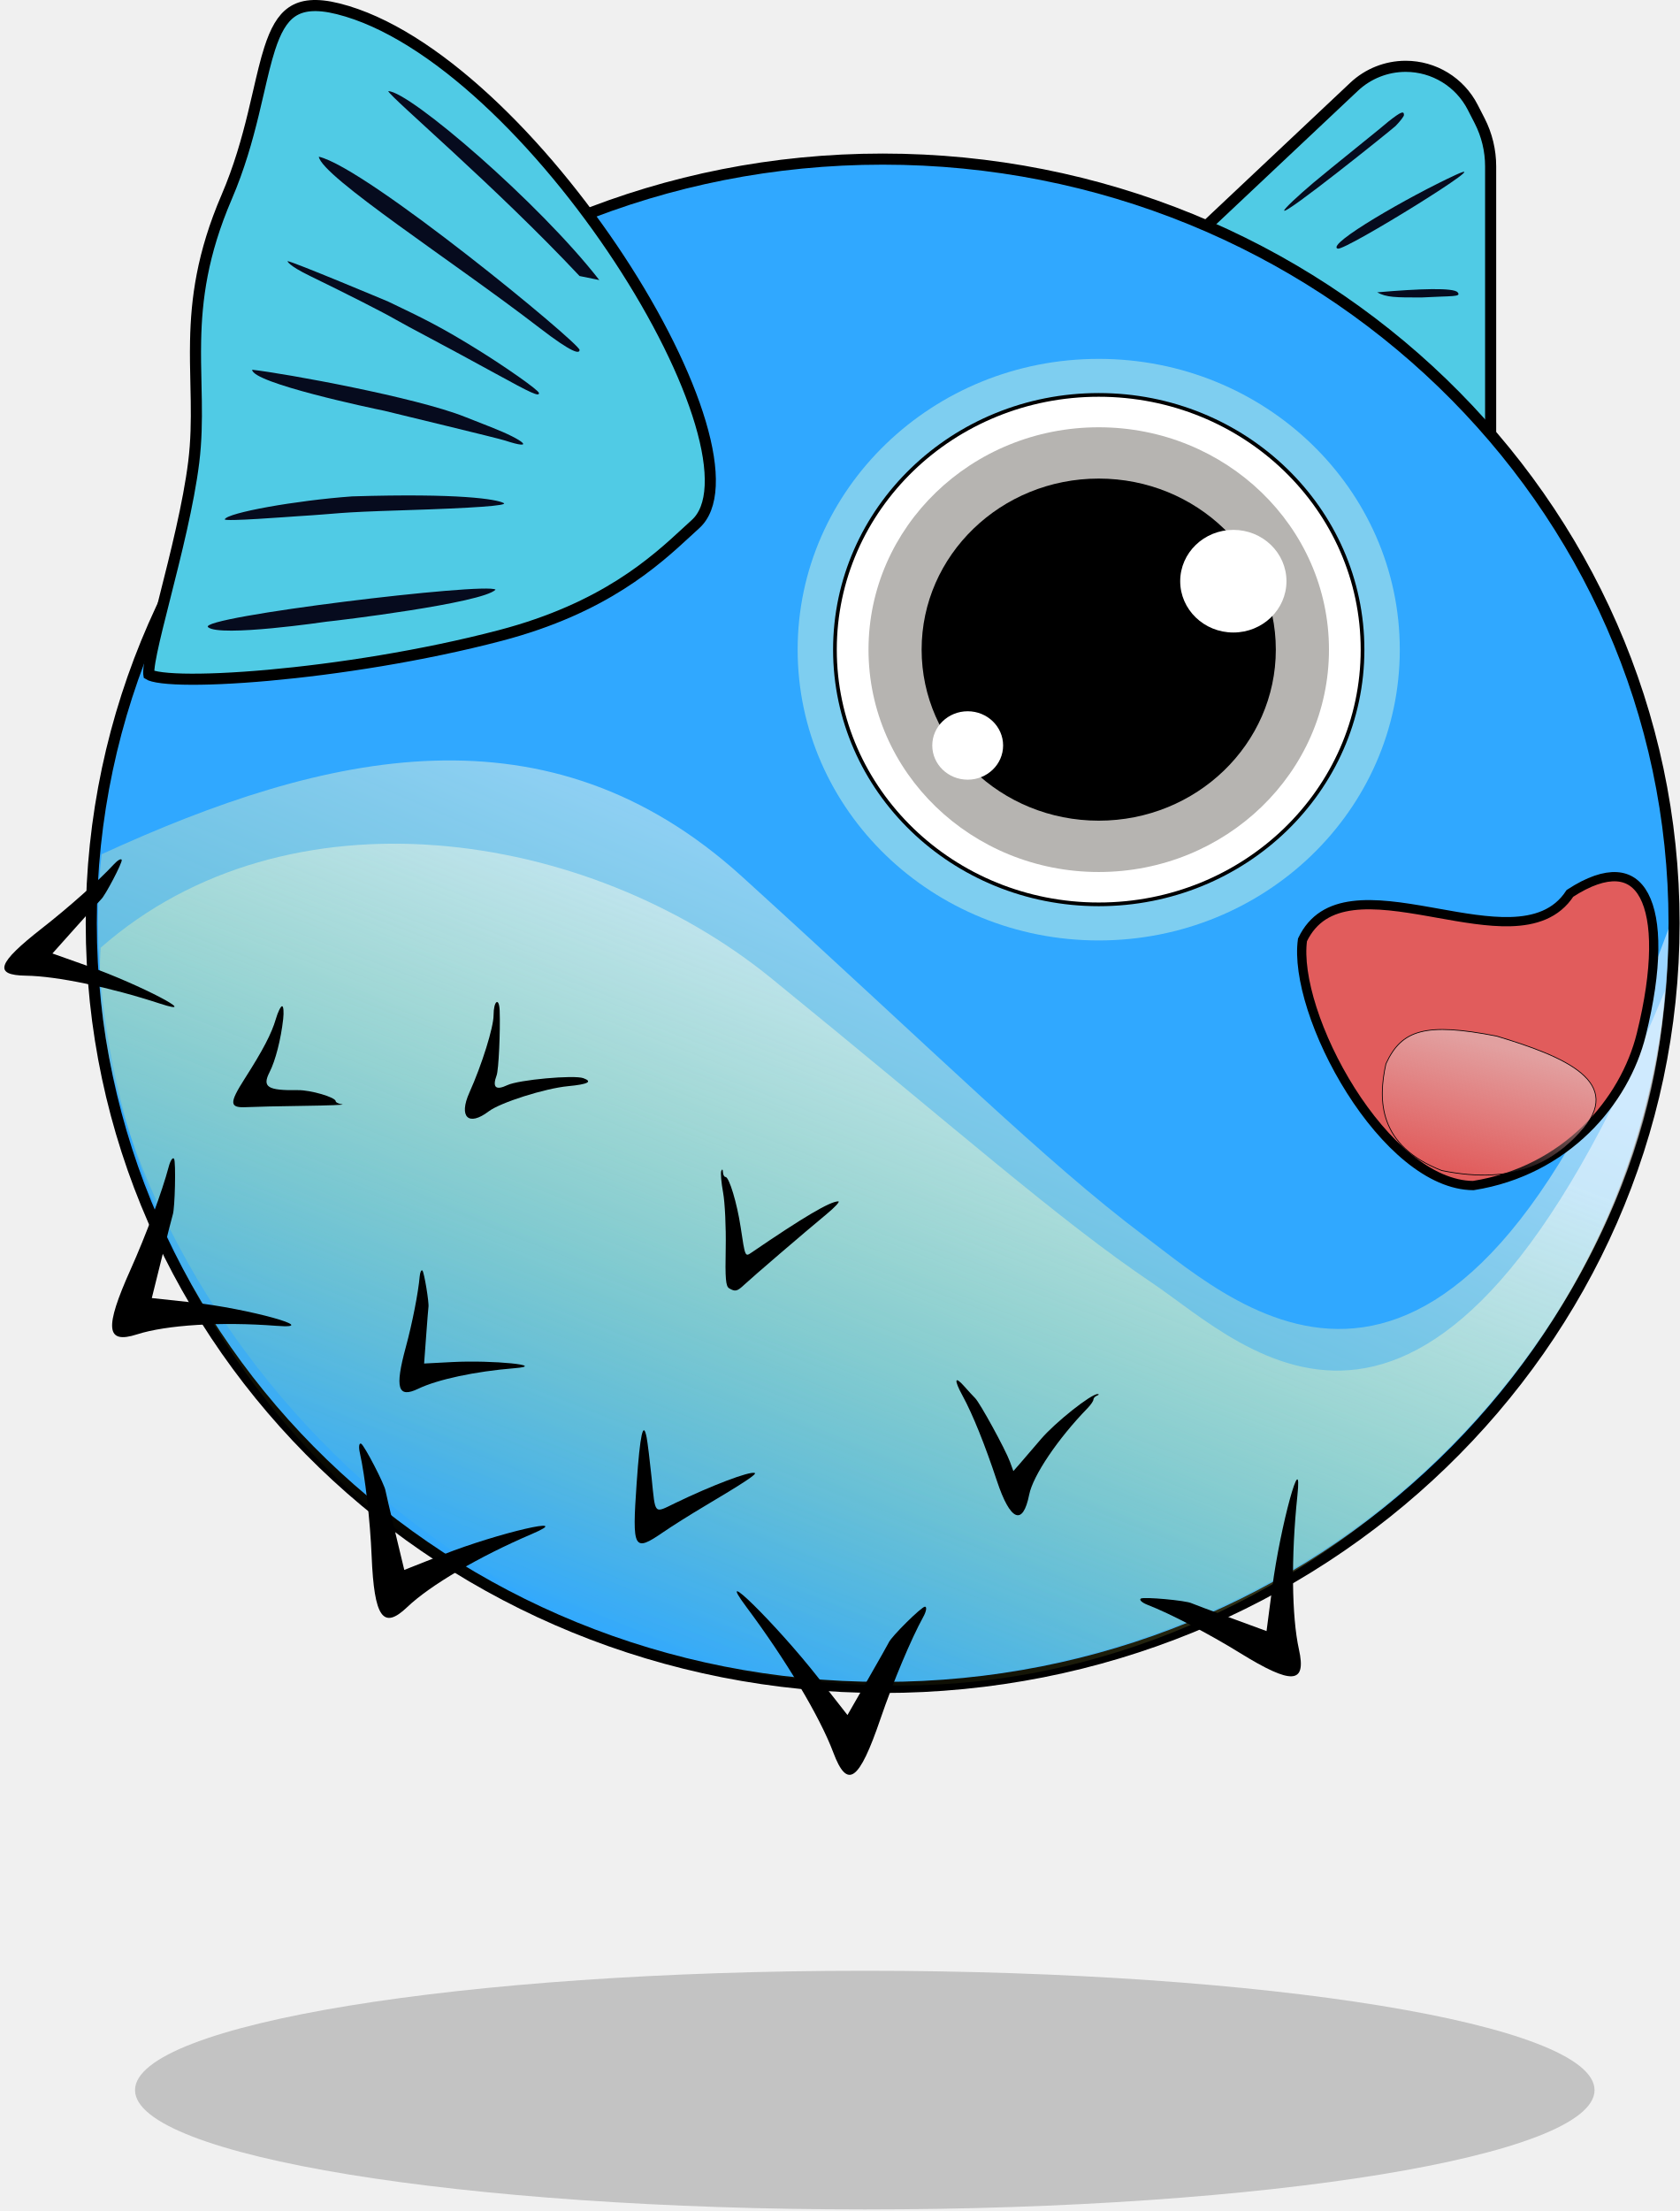
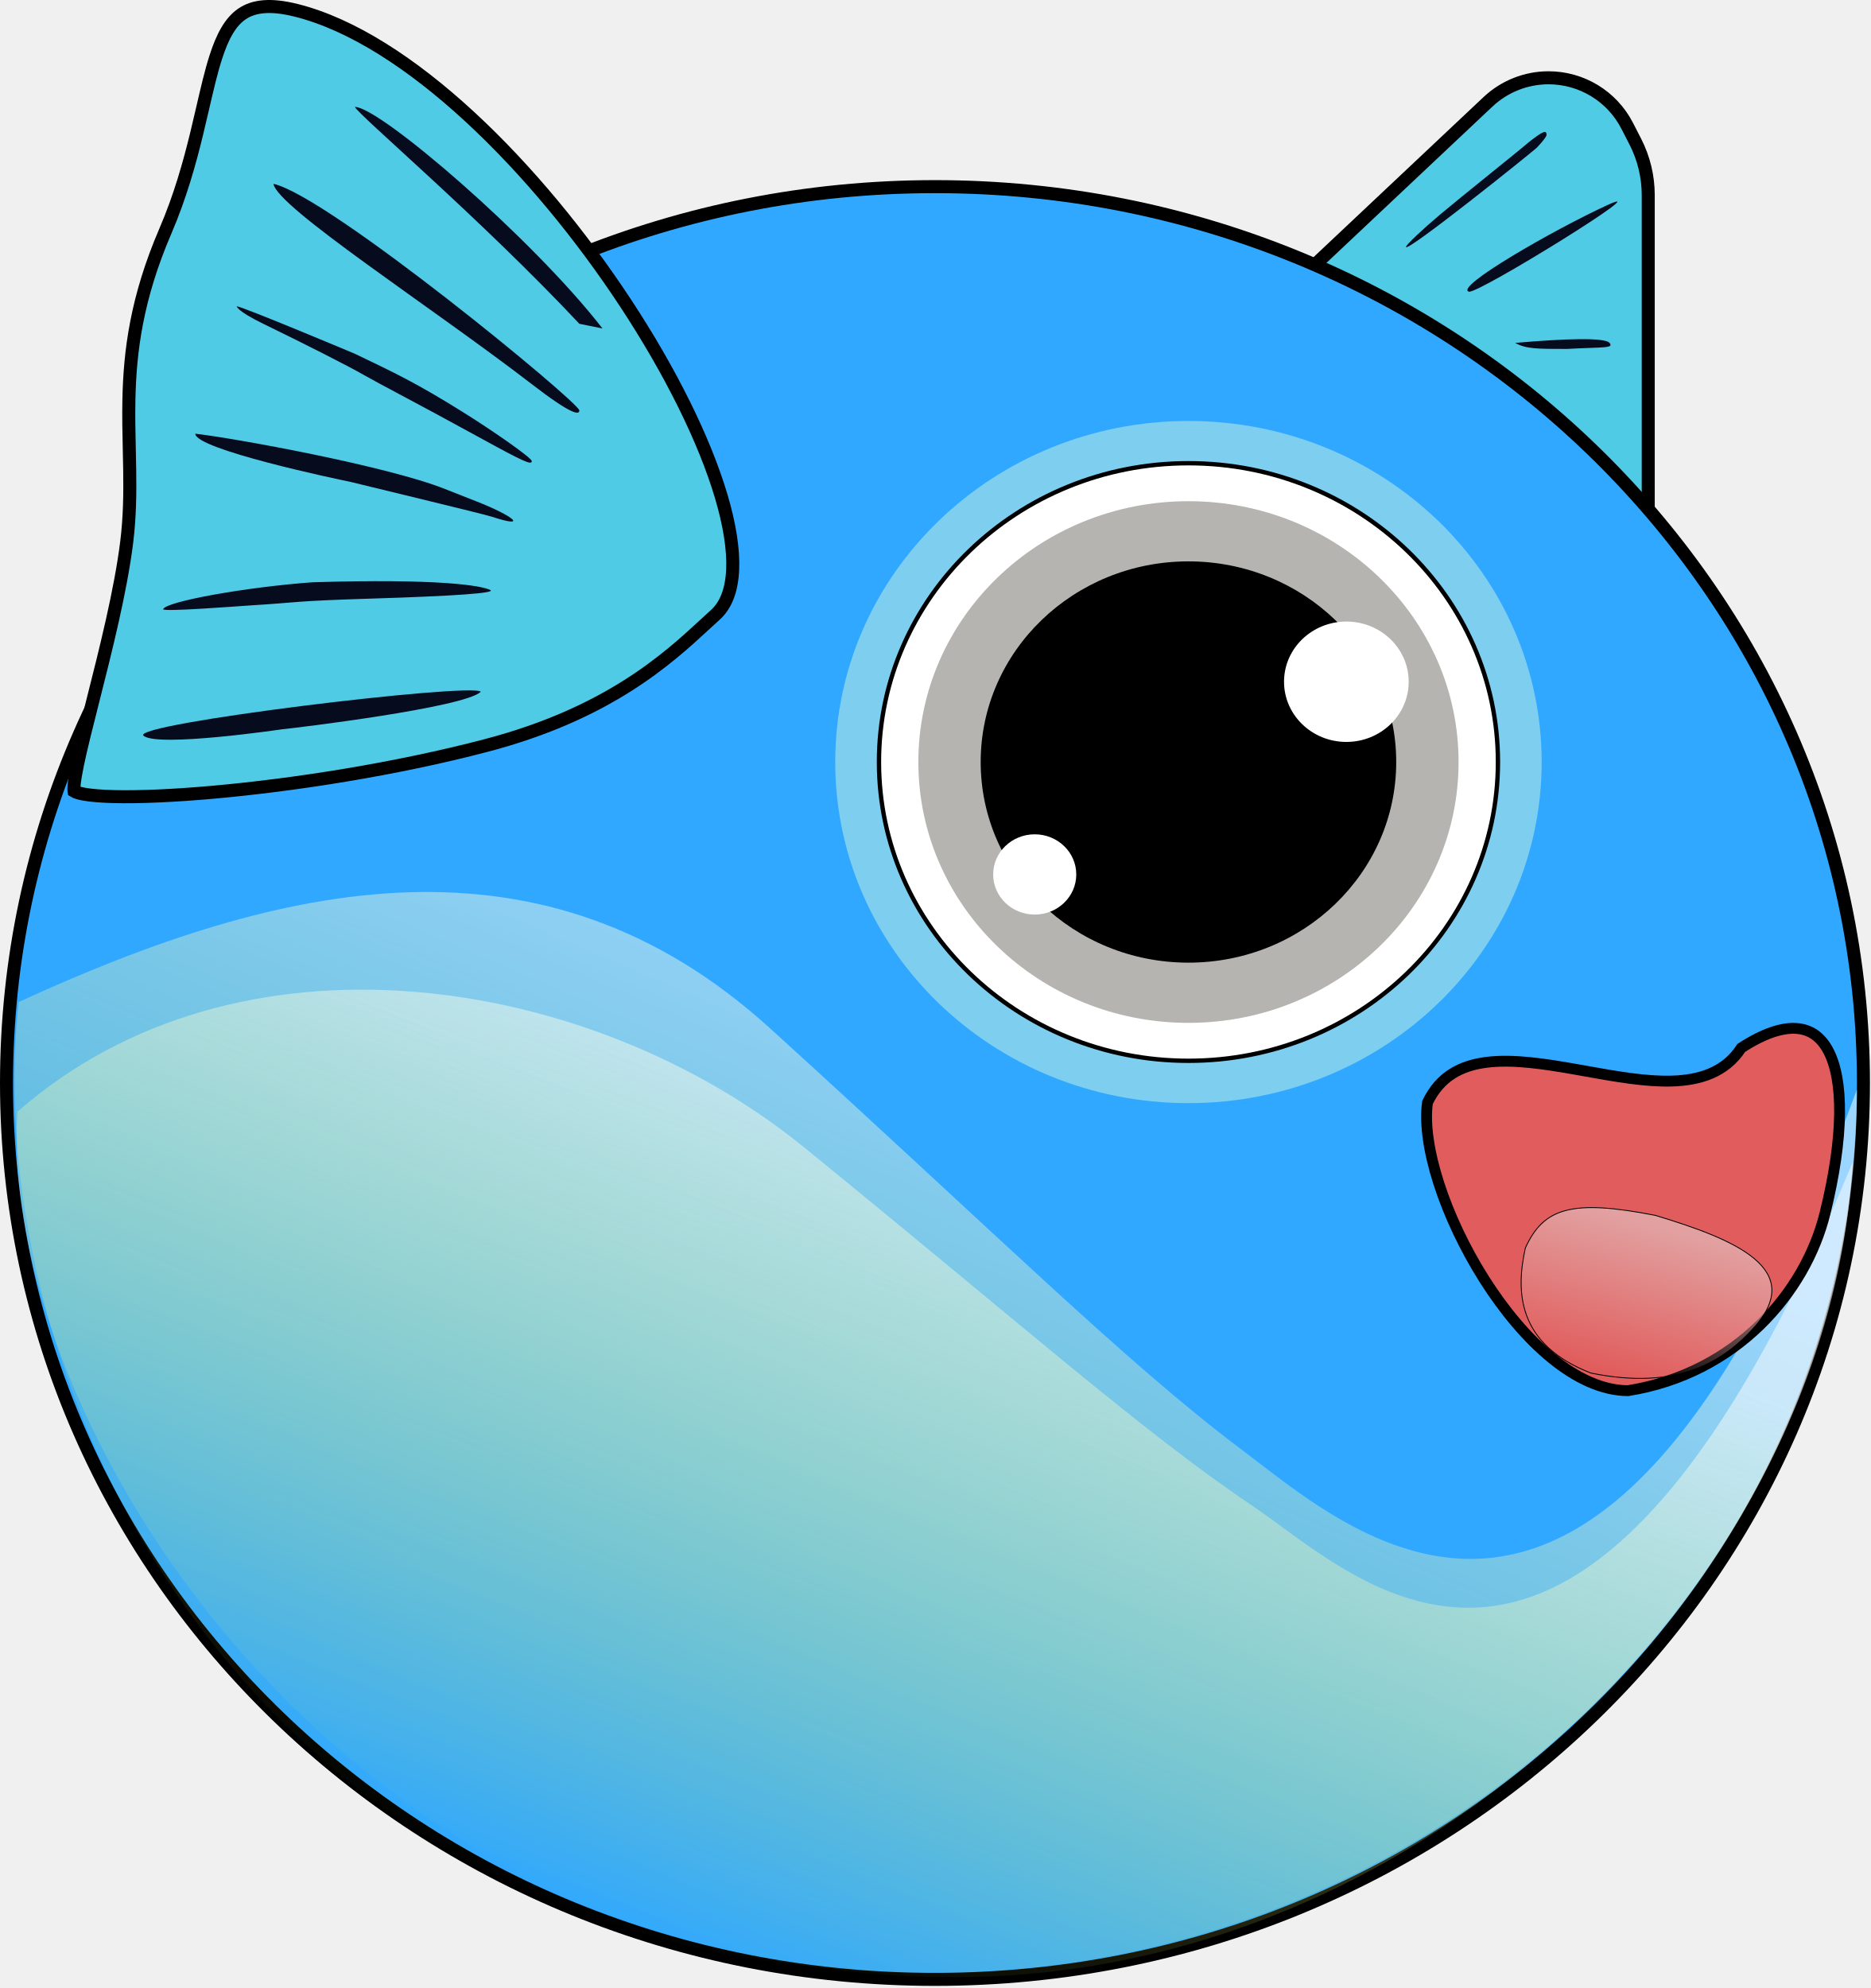
- <svg xmlns="http://www.w3.org/2000/svg" viewBox="0 0 908 1195" fill="none">
-   <ellipse cx="467.5" cy="1129.66" rx="394.5" ry="64.5" fill="black" fill-opacity="0.19" />
-   <path d="M652.418 123.462L804.244 234.411C804.905 234.894 805.834 234.422 805.834 233.604L805.834 89.912C805.834 81.338 803.792 72.887 799.878 65.258L796.137 57.969C789.165 44.383 775.179 35.84 759.908 35.84C749.533 35.84 739.548 39.8 731.994 46.913L652.323 121.926C651.867 122.355 651.913 123.092 652.418 123.462Z" fill="#50CBE5" stroke="black" stroke-width="6" />
-   <path d="M49.341 499.011C49.341 727.015 240.787 912.027 477.171 912.027C713.554 912.027 905 727.015 905 499.011C905 271.007 713.554 85.996 477.171 85.996C240.787 85.996 49.341 271.007 49.341 499.011Z" fill="#30A8FF" stroke="black" stroke-width="6" />
-   <ellipse rx="162.758" ry="157.161" transform="matrix(-1 0 0 1 593.962 351.128)" fill="#7ECEF0" />
-   <path d="M451.362 351.109C451.362 427.111 515.178 488.781 593.972 488.781C672.767 488.781 736.582 427.111 736.582 351.109C736.582 275.108 672.767 213.438 593.972 213.438C515.178 213.438 451.362 275.108 451.362 351.109Z" fill="white" stroke="black" stroke-width="2" />
-   <ellipse rx="124.462" ry="120.182" transform="matrix(-1 0 0 1 593.973 351.118)" fill="#B6B4B1" />
-   <ellipse rx="95.74" ry="92.448" transform="matrix(-1 0 0 1 593.966 351.108)" fill="black" />
-   <ellipse rx="28.722" ry="27.734" transform="matrix(-1 0 0 1 666.733 314.121)" fill="white" />
-   <ellipse rx="19.148" ry="18.49" transform="matrix(-1 0 0 1 523.129 402.911)" fill="white" />
-   <path d="M54.923 461.706C35.89 635.086 157.923 909 475.5 909C706.734 909 902 728.517 902 502C786.834 815.227 671.454 707.792 618.16 667.71C564.867 627.628 505.863 568.901 401.179 473.822C296.495 378.744 176.737 405.778 54.923 461.706Z" fill="url(#paint0_linear)" fill-opacity="0.52" />
-   <path d="M54.417 512.225C44.898 649.309 198.818 911 486.344 911C706.23 911 889.637 724.339 900 535.623C775.411 836.241 673.643 727.608 623.009 693.524C572.375 659.441 516.316 609.503 416.857 528.655C317.397 447.807 155.317 423.635 54.417 512.225Z" fill="url(#paint1_linear)" fill-opacity="0.52" />
-   <path d="M93.39 656.527C94.572 653.398 95.157 627.877 94.085 626.303C93.392 625.288 92.093 627.225 91.206 630.605C87.691 643.944 78.929 667.553 70.549 686.241C56.349 717.91 57.227 726.611 74.069 721.199C89.985 716.084 119.501 714.272 149.351 716.577C175.104 718.566 134.125 707.199 103.688 703.908L82.064 701.575L87.528 679.578C90.529 667.484 93.17 657.11 93.39 656.527Z" fill="black" />
-   <path d="M208.4 805.724C208.059 802.565 196.928 781.087 195.219 780.288C194.115 779.772 193.803 781.997 194.53 785.224C197.387 797.97 200.1 821.733 200.915 841.225C202.296 874.258 207.085 881.07 220.149 868.598C232.496 856.812 258.9 841.327 287.494 829.105C312.164 818.56 269.157 828.526 239.57 840.206L218.552 848.509L213.534 827.649C210.771 816.181 208.464 806.313 208.4 805.724Z" fill="black" />
-   <path d="M644.17 866.522C641.374 865.044 618.16 862.928 616.679 864.015C615.723 864.718 617.429 866.256 620.468 867.426C632.457 872.057 653.566 883.044 670.21 893.328C698.415 910.755 706.378 910.292 702.2 891.478C698.253 873.698 697.919 841.169 701.348 808.511C704.308 780.335 692.13 824.697 687.776 857.942L684.687 881.563L664.9 874.291C654.02 870.297 644.692 866.797 644.17 866.522Z" fill="black" />
-   <path d="M480.469 887.735C481.757 884.615 498.283 868.266 500.039 868.373C501.172 868.443 500.751 870.945 499.1 873.925C492.595 885.698 482.769 909.09 475.951 929.059C464.396 962.898 458.046 967.388 450.443 947.106C443.258 927.938 424.849 897.13 403.49 868.529C385.061 843.854 419.821 878.053 442.224 906.635L458.137 926.945L469.086 907.866C475.107 897.379 480.228 888.317 480.469 887.735Z" fill="black" />
-   <path d="M54.652 486.071C56.852 484.135 66.264 466.132 65.801 464.751C65.5 463.86 63.604 464.92 61.595 467.106C53.651 475.731 37.2 490.377 22.816 501.617C-1.558 520.664 -3.752 527.065 13.995 527.332C30.766 527.584 59.203 533.507 86.524 542.439C110.097 550.145 75.436 532.051 47.904 522.275L28.341 515.333L41.126 501.028C48.152 493.162 54.242 486.432 54.652 486.071Z" fill="black" />
-   <path d="M268.489 581.145C269.556 578.266 270.522 557.671 270.122 546.302C269.855 538.669 266.825 540.852 266.825 548.679C266.825 555.29 260.542 575.398 253.754 590.514C247.823 603.726 253.238 608.993 264.191 600.667C270.479 595.891 294.602 588.236 307.103 587.053C317.878 586.031 320.574 584.621 315.361 582.731C310.26 580.882 280.339 583.618 274.304 586.485C267.973 589.493 266.049 587.727 268.489 581.145Z" fill="black" />
-   <path d="M145.708 579.519C148.897 573.292 151.86 561.751 153.086 550.785C153.512 546.958 153.249 543.826 152.5 543.826C151.752 543.826 150.223 546.958 149.106 550.785C146.814 558.645 142.182 567.524 132.249 583.072C123.762 596.364 123.96 598.906 133.428 598.386C137.249 598.177 151.197 597.862 164.424 597.686C177.651 597.514 186.902 597.144 184.982 596.869C183.061 596.591 181.491 595.84 181.491 595.203C181.491 593.086 167.907 589.093 161.065 589.199C144.653 589.452 141.612 587.533 145.708 579.519Z" fill="black" />
-   <path d="M392.217 636.126C391.518 636.126 390.894 634.972 390.824 633.562C390.746 631.94 390.409 631.691 389.901 632.885C389.459 633.925 389.912 639.188 390.909 644.583C391.902 649.982 392.535 663.52 392.314 674.669C391.984 691.03 392.337 695.202 394.144 696.279C397.434 698.246 398.485 698 402.352 694.363C406.688 690.287 435.361 665.691 446.765 656.271C451.396 652.443 454.278 649.312 453.173 649.312C448.743 649.312 434.426 657.758 406.324 676.951C402.779 679.368 402.833 679.493 400.393 663.248C398.442 650.279 394.175 636.126 392.217 636.126Z" fill="black" />
-   <path d="M231.617 706.45C232.055 704.289 229.313 687.631 228.37 686.723C227.761 686.137 227.094 687.536 226.892 689.829C226.086 698.879 222.886 715.171 219.344 728.221C213.344 750.337 215.031 755.9 226.117 750.575C236.594 745.542 256.969 741.198 278.085 739.495C296.304 738.026 266.302 735.03 244.654 736.155L229.274 736.957L230.372 722.068C230.973 713.882 231.535 706.853 231.617 706.45Z" fill="black" />
-   <path d="M527.154 755.659C526.056 754.574 523.411 751.706 521.277 749.285C516.041 743.341 515.603 745.663 520.327 754.307C525.792 764.31 532.359 780.58 538.946 800.435C546.141 822.118 552.964 825.005 556.381 807.808C558.425 797.523 571.927 777.529 587.939 761.076C589.677 759.292 591.097 757.204 591.097 756.439C591.097 755.67 591.969 754.71 593.036 754.303C594.103 753.897 594.277 753.52 593.424 753.461C590.03 753.241 570.415 768.797 562.762 777.781C558.293 783.026 553.103 789.066 551.23 791.202L547.824 795.088L545.939 789.96C543.492 783.316 529.745 758.215 527.154 755.659Z" fill="black" />
-   <path d="M352.261 798.75C351.306 789.484 350.104 779.712 349.596 777.03C347.742 767.295 346.004 775.199 344.158 801.772C341.671 837.527 342.529 839.102 358.49 828.133C363.114 824.95 373.183 818.617 380.863 814.057C402.271 801.344 409.443 796.597 407.992 796.095C405.129 795.11 384.878 802.783 365.057 812.361C353.354 818.016 354.359 819.086 352.261 798.75Z" fill="black" />
-   <path d="M731.311 489.479C719.372 490.991 709.825 496.068 704.118 507.976C702.765 517.721 704.697 530.814 709.3 545.166C713.943 559.64 721.227 575.161 730.251 589.414C739.281 603.676 749.997 616.578 761.458 625.888C772.878 635.164 784.833 640.712 796.479 640.773C846.5 632.819 878.313 595.412 887.288 559.043C891.671 541.285 893.84 525.864 893.995 513.182C894.151 500.456 892.277 490.701 888.775 484.11C885.342 477.647 880.388 474.255 873.975 473.86C867.445 473.457 859.008 476.135 848.702 482.843C841.401 494.063 829.672 497.772 816.502 498.124C804.502 498.446 790.806 495.995 777.321 493.583C775.908 493.33 774.496 493.078 773.089 492.829C758.076 490.174 743.559 487.928 731.311 489.479Z" fill="#E15C5C" stroke="black" stroke-width="5" />
-   <path d="M749.226 574.988C747.03 584.842 746.014 595.918 749.815 606.193C753.613 616.463 762.236 625.964 779.39 632.643C799.602 636.79 814.915 635.342 826.833 631.055C838.754 626.767 847.295 619.632 853.952 612.382C860.335 605.43 862.964 599.385 862.796 594.067C862.628 588.751 859.664 584.11 854.743 579.97C849.821 575.829 842.96 572.207 835.045 568.933C827.135 565.661 818.185 562.742 809.088 560.001C789.819 556.233 776.955 555.37 767.857 557.752C758.792 560.126 753.445 565.729 749.226 574.988Z" fill="url(#paint2_linear)" stroke="black" stroke-width="0.4" />
-   <path d="M104.732 249.73C101.954 272.204 94.9 300.072 89.121 322.898L89.105 322.962C86.209 334.402 83.641 344.548 82.049 352.225C81.25 356.077 80.719 359.212 80.506 361.53C80.399 362.693 80.382 363.56 80.427 364.164C80.44 364.341 80.457 364.472 80.472 364.564C80.601 364.646 80.845 364.783 81.265 364.95C82.112 365.287 83.352 365.622 85.03 365.922C88.374 366.519 93.052 366.903 98.901 367.046C110.573 367.332 126.53 366.651 144.99 364.992C181.903 361.675 228.556 354.475 270.492 343.46C326.794 328.671 354.162 303.397 371.425 287.455C373.027 285.975 374.542 284.576 375.985 283.273C380.817 278.911 383.508 271.976 383.939 262.558C384.37 253.147 382.519 241.604 378.642 228.562C370.893 202.497 355.24 171.067 334.817 139.966C314.406 108.883 289.325 78.271 262.824 53.813C236.275 29.309 208.537 11.201 182.83 4.757C170.689 1.713 163.113 2.853 157.879 6.406C152.516 10.045 148.884 16.68 145.767 26.366C143.607 33.083 141.805 40.867 139.78 49.614C138.886 53.478 137.948 57.53 136.917 61.76C133.58 75.447 129.324 90.699 122.51 106.546C109.26 137.367 106.187 161.844 105.739 184.172C105.581 192.07 105.75 199.654 105.919 207.214C105.99 210.418 106.062 213.617 106.108 216.834C106.263 227.584 106.132 238.401 104.732 249.73Z" fill="#50CBE5" stroke="black" stroke-width="6" />
-   <path d="M323.972 151.358C291.552 109.637 221.332 49.256 209.86 49.256C211.5 53 267.667 100.565 313.302 149.187L323.972 151.358Z" fill="#060B1E" />
-   <path d="M313.302 189.124C313.302 185.501 198 90.5 172.345 84.697C174 95.5 245.5 141.652 291.375 177C309.986 191.34 313.302 191.224 313.302 189.124Z" fill="#060B1E" />
-   <path d="M260.757 190.573C237.965 176.278 228.031 171.726 209.86 163C209.86 163 157.733 141.097 155.415 141.134C155.415 141.134 155.505 143.29 167.647 149.187C187.459 158.812 207.436 168.975 213.849 172.689C216.434 174.186 224.891 178.762 232.644 182.856C240.396 186.95 256.168 195.48 267.691 201.805C287.566 212.721 291.375 214.433 291.375 212.461C291.375 210.903 272.922 198.204 260.757 190.573Z" fill="#060B1E" />
-   <path d="M251.438 225.337C225.118 214.786 154 201.805 136.323 199.837C136.323 207 201.238 220.702 207.698 222C215.881 224.051 268.948 236.757 273.122 238.127C289.563 243.526 283.819 238.044 265.533 230.883C259.504 228.524 253.16 226.026 251.438 225.337Z" fill="#060B1E" />
-   <path d="M272.303 271.89C268.419 269.801 248.5 266.5 190.356 268.285C159.749 270.505 122.925 277.131 121.507 280.676C120.955 282.06 156.712 279.263 161 279C185.5 277.5 179.624 276.984 218.548 275.773C256.078 274.606 274.833 273.252 272.303 271.89Z" fill="#060B1E" />
-   <path d="M176.5 336C182.099 335.492 260.757 326 267.894 318.709C263.5 314.5 106 333.5 112.5 339C119 344.5 176.5 336 176.5 336Z" fill="#060B1E" />
-   <path d="M754.5 68.034C757.055 65.378 758.979 62.885 758.977 62.163C758.971 59.725 757.282 60.424 750.689 65.59C749.021 67.222 718.868 91.308 710.152 98.662C701.436 106.016 694.263 112.812 694.218 113.759C694.06 116.832 751.438 70.85 754.5 68.034Z" fill="#060B1E" />
-   <path d="M787 94.5C812 83 727.203 135.677 723.168 134.39C716.434 132.239 762 106 787 94.5Z" fill="#060B1E" />
-   <path d="M768.411 160.776C785.083 159.853 790.144 160.601 788 158C785.856 155.399 767.5 156 744.5 158C749.5 160.776 754.5 160.776 768.411 160.776Z" fill="#060B1E" />
+ <svg xmlns="http://www.w3.org/2000/svg" width="862" height="916" viewBox="0 0 862 916" fill="none">
+   <path d="M606.077 123.462L757.903 234.411C758.564 234.894 759.493 234.422 759.493 233.604L759.493 89.912C759.493 81.338 757.451 72.887 753.536 65.258L749.796 57.969C742.824 44.383 728.837 35.84 713.567 35.84C703.191 35.84 693.207 39.8 685.653 46.913L605.981 121.926C605.526 122.355 605.572 123.092 606.077 123.462Z" fill="#50CBE5" stroke="black" stroke-width="6" />
+   <path d="M3 499.012C3 727.016 194.446 912.027 430.83 912.027C667.213 912.027 858.659 727.016 858.659 499.012C858.659 271.008 667.213 85.996 430.83 85.996C194.446 85.996 3 271.008 3 499.012Z" fill="#30A8FF" stroke="black" stroke-width="6" />
+   <ellipse rx="162.758" ry="157.161" transform="matrix(-1 0 0 1 547.621 351.128)" fill="#7ECEF0" />
+   <path d="M405.021 351.109C405.021 427.11 468.837 488.781 547.631 488.781C626.426 488.781 690.241 427.11 690.241 351.109C690.241 275.108 626.426 213.437 547.631 213.437C468.837 213.437 405.021 275.108 405.021 351.109Z" fill="white" stroke="black" stroke-width="2" />
+   <ellipse rx="124.462" ry="120.182" transform="matrix(-1 0 0 1 547.632 351.118)" fill="#B6B4B1" />
+   <ellipse rx="95.74" ry="92.448" transform="matrix(-1 0 0 1 547.625 351.109)" fill="black" />
+   <ellipse rx="28.722" ry="27.734" transform="matrix(-1 0 0 1 620.392 314.122)" fill="white" />
+   <ellipse rx="19.148" ry="18.49" transform="matrix(-1 0 0 1 476.788 402.911)" fill="white" />
+   <path d="M8.582 461.707C-10.451 635.087 111.582 909 429.159 909C660.393 909 855.659 728.517 855.659 502C740.493 815.227 625.113 707.793 571.819 667.71C518.525 627.628 459.522 568.901 354.838 473.823C250.154 378.744 130.396 405.778 8.582 461.707Z" fill="url(#paint0_linear)" fill-opacity="0.52" />
+   <path d="M8.076 512.225C-1.443 649.309 152.477 911 440.003 911C659.889 911 843.296 724.34 853.659 535.624C729.07 836.242 627.302 727.608 576.668 693.524C526.034 659.441 469.975 609.503 370.515 528.655C271.056 447.807 108.976 423.635 8.076 512.225Z" fill="url(#paint1_linear)" fill-opacity="0.52" />
+   <path d="M684.97 489.479C673.031 490.991 663.484 496.068 657.777 507.976C656.424 517.721 658.356 530.814 662.959 545.166C667.602 559.64 674.886 575.161 683.91 589.414C692.94 603.676 703.656 616.578 715.117 625.888C726.537 635.164 738.492 640.712 750.138 640.773C800.159 632.819 831.972 595.412 840.947 559.043C845.33 541.285 847.499 525.864 847.654 513.182C847.81 500.457 845.936 490.701 842.434 484.11C839.001 477.647 834.047 474.256 827.634 473.86C821.104 473.457 812.667 476.135 802.361 482.844C795.06 494.063 783.331 497.772 770.161 498.124C758.161 498.446 744.465 495.996 730.98 493.583C729.567 493.33 728.155 493.078 726.748 492.829C711.735 490.174 697.218 487.928 684.97 489.479Z" fill="#E15C5C" stroke="black" stroke-width="5" />
+   <path d="M702.885 574.989C700.689 584.843 699.672 595.919 703.473 606.194C707.272 616.463 715.895 625.965 733.049 632.643C753.261 636.791 768.574 635.342 780.491 631.056C792.413 626.767 800.954 619.633 807.611 612.383C813.994 605.431 816.623 599.386 816.454 594.067C816.286 588.752 813.323 584.11 808.401 579.97C803.479 575.83 796.618 572.207 788.704 568.934C780.794 565.662 771.844 562.742 762.747 560.001C743.478 556.234 730.614 555.371 721.516 557.753C712.451 560.127 707.104 565.73 702.885 574.989Z" fill="url(#paint2_linear)" stroke="black" stroke-width="0.4" />
+   <path d="M58.391 249.73C55.613 272.204 48.559 300.072 42.78 322.898L42.764 322.962C39.868 334.402 37.299 344.548 35.708 352.225C34.909 356.077 34.377 359.212 34.165 361.53C34.058 362.693 34.041 363.56 34.086 364.164C34.099 364.341 34.116 364.472 34.131 364.564C34.26 364.646 34.504 364.783 34.924 364.95C35.77 365.287 37.01 365.622 38.689 365.922C42.033 366.519 46.711 366.903 52.56 367.046C64.232 367.332 80.188 366.651 98.649 364.992C135.562 361.675 182.215 354.475 224.151 343.46C280.452 328.671 307.82 303.397 325.084 287.455C326.686 285.975 328.201 284.576 329.644 283.273C334.476 278.911 337.167 271.976 337.598 262.558C338.029 253.147 336.178 241.604 332.301 228.562C324.552 202.497 308.899 171.067 288.476 139.966C268.065 108.883 242.983 78.271 216.483 53.813C189.934 29.309 162.196 11.201 136.489 4.757C124.348 1.713 116.772 2.853 111.537 6.406C106.175 10.045 102.542 16.68 99.426 26.366C97.265 33.083 95.464 40.867 93.439 49.614C92.545 53.478 91.607 57.53 90.576 61.76C87.239 75.447 82.983 90.699 76.169 106.546C62.919 137.367 59.846 161.844 59.398 184.172C59.24 192.07 59.409 199.654 59.578 207.214C59.649 210.418 59.721 213.617 59.767 216.834C59.922 227.584 59.791 238.401 58.391 249.73Z" fill="#50CBE5" stroke="black" stroke-width="6" />
+   <path d="M277.63 151.359C245.21 109.637 174.991 49.257 163.518 49.257C165.159 53.001 221.326 100.565 266.961 149.188L277.63 151.359Z" fill="#060B1E" />
+   <path d="M266.961 189.125C266.961 185.502 151.659 90.501 126.004 84.698C127.659 95.501 199.159 141.653 245.034 177.001C263.644 191.341 266.961 191.225 266.961 189.125Z" fill="#060B1E" />
+   <path d="M214.415 190.574C191.624 176.279 181.69 171.727 163.518 163.001C163.518 163.001 111.392 141.098 109.074 141.135C109.074 141.135 109.164 143.291 121.306 149.188C141.118 158.813 161.095 168.976 167.508 172.69C170.092 174.187 178.55 178.763 186.302 182.857C194.055 186.95 209.826 195.481 221.35 201.806C241.224 212.721 245.034 214.433 245.034 212.462C245.034 210.904 226.581 198.205 214.415 190.574Z" fill="#060B1E" />
+   <path d="M205.096 225.338C178.777 214.787 107.659 201.806 89.982 199.838C89.982 207.001 154.896 220.703 161.357 222.001C169.54 224.052 222.606 236.758 226.78 238.127C243.221 243.527 237.477 238.045 219.192 230.884C213.162 228.525 206.819 226.027 205.096 225.338Z" fill="#060B1E" />
+   <path d="M225.962 271.891C222.078 269.802 202.159 266.501 144.015 268.286C113.408 270.506 76.583 277.132 75.166 280.677C74.614 282.061 110.37 279.263 114.659 279.001C139.159 277.501 133.283 276.985 172.207 275.774C209.736 274.607 228.491 273.253 225.962 271.891Z" fill="#060B1E" />
+   <path d="M130.159 336.001C135.758 335.493 214.415 326.001 221.553 318.71C217.159 314.501 59.659 333.501 66.159 339.001C72.659 344.501 130.159 336.001 130.159 336.001Z" fill="#060B1E" />
+   <path d="M708.159 68.033C710.713 65.377 712.638 62.884 712.636 62.162C712.629 59.724 710.941 60.423 704.348 65.59C702.68 67.222 672.526 91.307 663.81 98.661C655.094 106.015 647.922 112.811 647.876 113.758C647.719 116.831 705.097 70.85 708.159 68.033Z" fill="#060B1E" />
+   <path d="M740.659 94.499C765.659 82.999 680.862 135.676 676.827 134.389C670.093 132.239 715.659 105.999 740.659 94.499Z" fill="#060B1E" />
+   <path d="M722.07 160.776C738.742 159.852 743.803 160.6 741.659 157.999C739.515 155.398 721.159 155.999 698.159 157.999C703.159 160.776 708.159 160.776 722.07 160.776Z" fill="#060B1E" />
  <defs>
-     <linearGradient id="paint0_linear" x1="511.573" y1="426.281" x2="310.296" y2="893.567" gradientUnits="userSpaceOnUse">
+     <linearGradient id="paint0_linear" x1="465.232" y1="426.282" x2="263.955" y2="893.567" gradientUnits="userSpaceOnUse">
      <stop offset="0.027" stop-color="white" />
      <stop offset="0.984" stop-color="#FBFF30" stop-opacity="0" />
    </linearGradient>
-     <linearGradient id="paint1_linear" x1="518.042" y1="499.756" x2="359.937" y2="909.874" gradientUnits="userSpaceOnUse">
+     <linearGradient id="paint1_linear" x1="471.7" y1="499.756" x2="313.596" y2="909.875" gradientUnits="userSpaceOnUse">
      <stop offset="0.027" stop-color="#FEFEFE" />
      <stop offset="0.984" stop-color="#FBFF30" stop-opacity="0" />
    </linearGradient>
-     <linearGradient id="paint2_linear" x1="806.986" y1="564.7" x2="788.726" y2="633.082" gradientUnits="userSpaceOnUse">
+     <linearGradient id="paint2_linear" x1="760.644" y1="564.701" x2="742.385" y2="633.083" gradientUnits="userSpaceOnUse">
      <stop stop-color="#E2A0A0" />
      <stop offset="1" stop-color="#E2A0A0" stop-opacity="0" />
    </linearGradient>
  </defs>
</svg>
